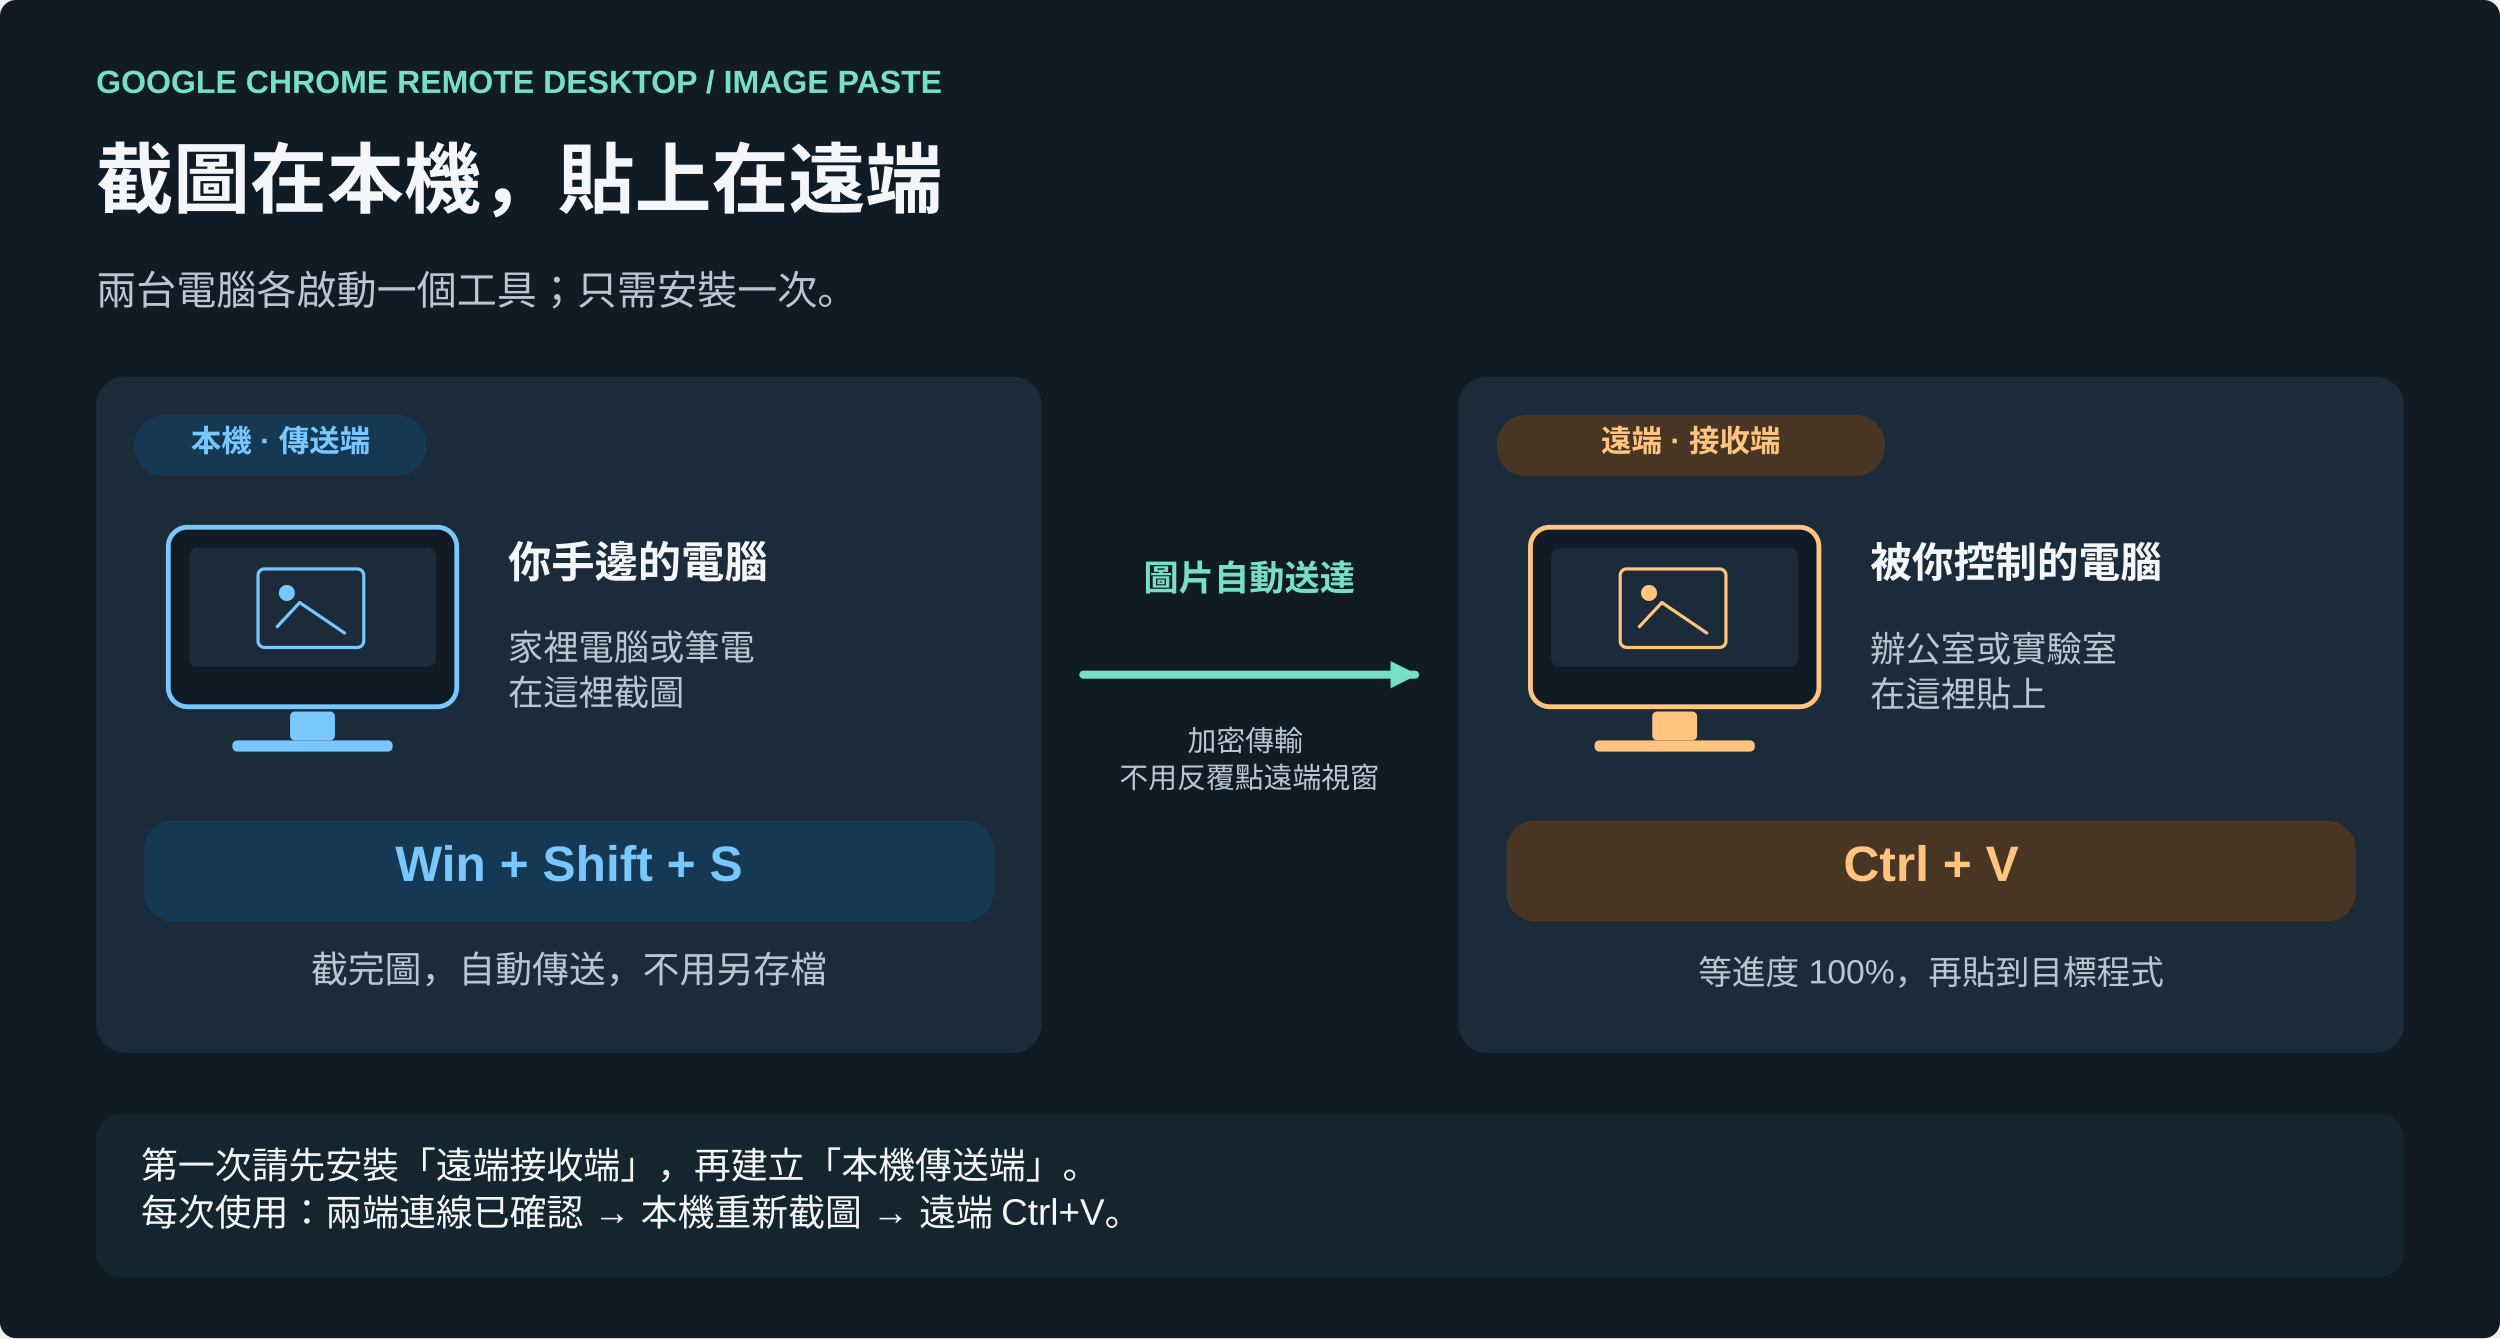
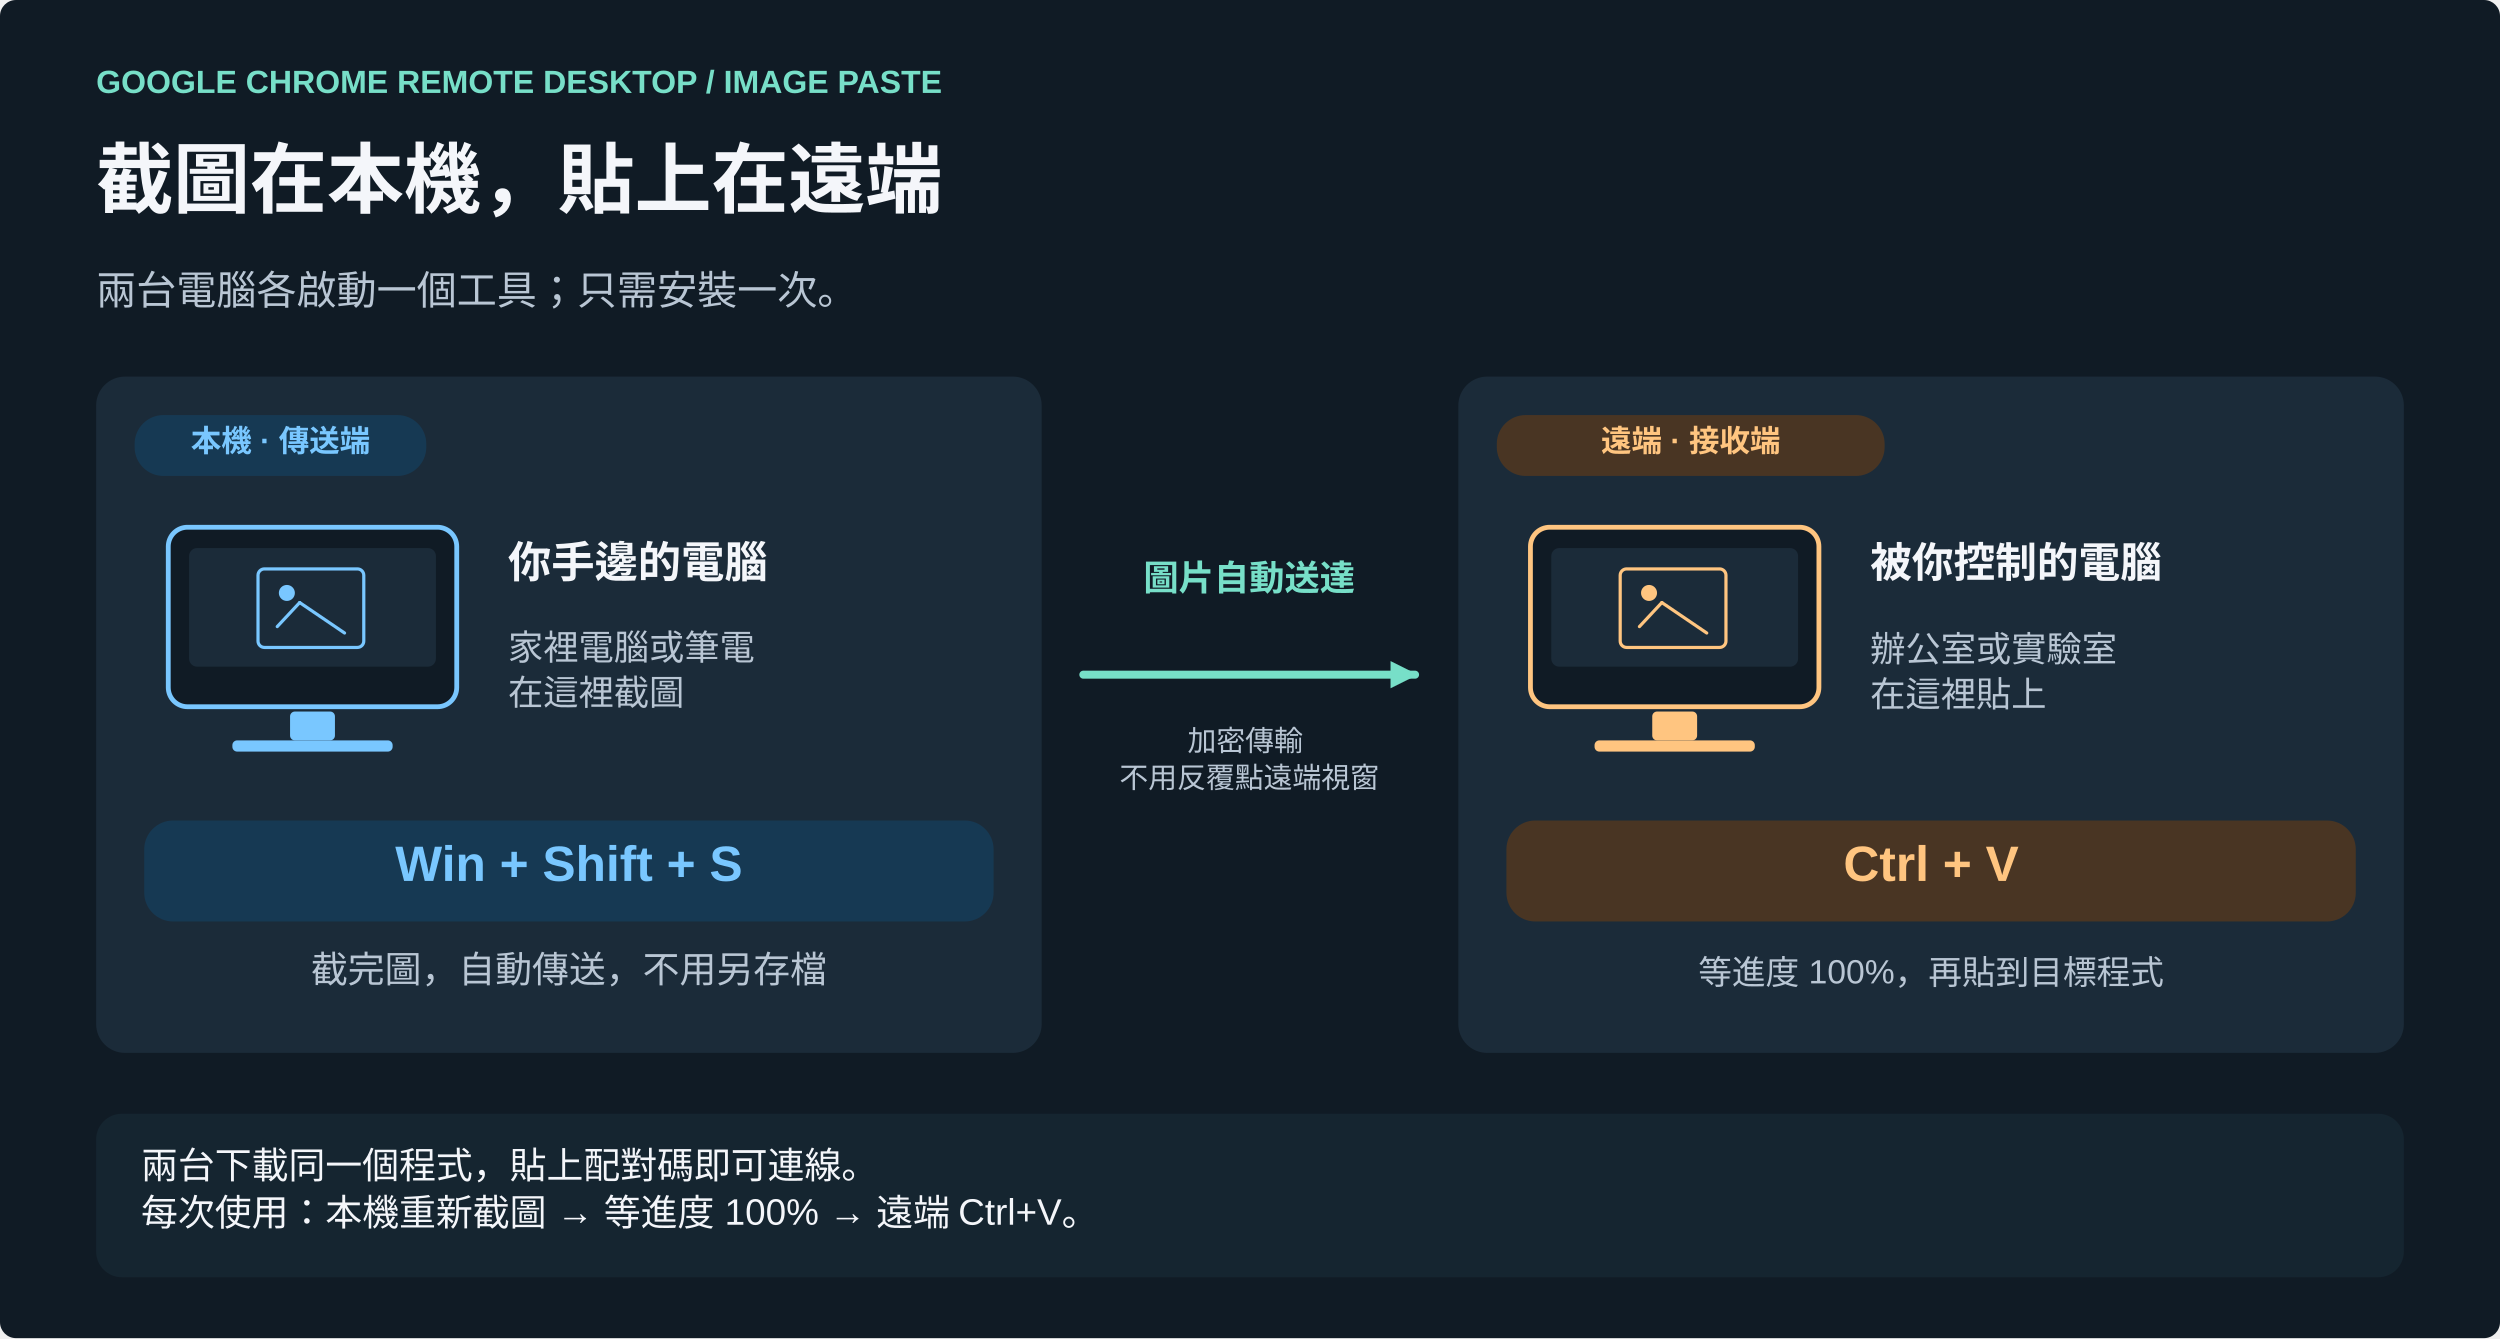
<svg xmlns="http://www.w3.org/2000/svg" class="stage" id="stage" viewBox="0 0 1560 835" aria-label="overview-zh分層編輯畫布">
  <defs>
    <marker id="arrowhead" viewBox="0 0 10 10" refX="9" refY="5" markerWidth="8" markerHeight="8" orient="auto-start-reverse">
      <path d="M0 0L10 5L0 10Z" fill="context-stroke" />
    </marker>
  </defs>
  <rect id="stage-background" x="0" y="0" width="1560" height="835" rx="10" ry="10" fill="#fff" style="fill: rgb(16, 27, 37); fill-opacity: 1;" />
  <g id="scene">
    <rect class="item" data-id="guide-4" data-paint-layer="fill" data-outline-only="false" data-locked="false" data-fillable="true" x="60" y="235" width="590" height="422" rx="18" fill="#1b2b39" fill-opacity="1" stroke="none" stroke-width="2" transform="rotate(0 355 446)" />
    <rect class="item" data-id="guide-5" data-paint-layer="fill" data-outline-only="false" data-locked="false" data-fillable="true" x="910" y="235" width="590" height="422" rx="18" fill="#1b2b39" fill-opacity="1" stroke="none" stroke-width="2" transform="rotate(0 1205 446)" />
    <rect class="item" data-id="guide-6" data-paint-layer="fill" data-outline-only="false" data-locked="false" data-fillable="true" x="84" y="259" width="182" height="38" rx="18" fill="#163953" fill-opacity="1" stroke="none" stroke-width="2" transform="rotate(0 175 278)" />
    <rect class="item" data-id="guide-8" data-paint-layer="fill" data-outline-only="false" data-locked="false" data-fillable="true" x="934" y="259" width="242" height="38" rx="18" fill="#493523" fill-opacity="1" stroke="none" stroke-width="2" transform="rotate(0 1055 278)" />
    <rect class="item" data-id="guide-10" data-paint-layer="fill" data-outline-only="false" data-locked="false" data-fillable="true" x="105" y="329" width="180" height="112" rx="12" fill="#101b25" fill-opacity="1" stroke="#79c7ff" stroke-width="0" transform="rotate(0 195 385)" />
    <rect class="item" data-id="guide-11" data-paint-layer="fill" data-outline-only="false" data-locked="false" data-fillable="true" x="118" y="342" width="154" height="74" rx="5" fill="#1b2b39" fill-opacity="1" stroke="none" stroke-width="2" transform="rotate(0 195 379)" />
    <rect class="item" data-id="guide-12" data-paint-layer="fill" data-outline-only="false" data-locked="false" data-fillable="true" x="181" y="444" width="28" height="18" rx="3" fill="#79c7ff" fill-opacity="1" stroke="none" stroke-width="2" transform="rotate(0 195 453)" />
    <rect class="item" data-id="guide-13" data-paint-layer="fill" data-outline-only="false" data-locked="false" data-fillable="true" x="145" y="462" width="100" height="7" rx="3" fill="#79c7ff" fill-opacity="1" stroke="none" stroke-width="2" transform="rotate(0 195 465.5)" />
    <ellipse class="item" data-id="guide-15" data-paint-layer="fill" data-outline-only="false" data-locked="false" data-fillable="true" cx="179" cy="370" rx="5" ry="5" fill="#79c7ff" fill-opacity="1" stroke="none" stroke-width="0" transform="rotate(0 179 370)" />
    <rect class="item" data-id="guide-18" data-paint-layer="fill" data-outline-only="false" data-locked="false" data-fillable="true" x="955" y="329" width="180" height="112" rx="12" fill="#101b25" fill-opacity="1" stroke="#ffc580" stroke-width="0" transform="rotate(0 1045 385)" />
    <rect class="item" data-id="guide-19" data-paint-layer="fill" data-outline-only="false" data-locked="false" data-fillable="true" x="968" y="342" width="154" height="74" rx="5" fill="#1b2b39" fill-opacity="1" stroke="none" stroke-width="2" transform="rotate(0 1045 379)" />
    <rect class="item" data-id="guide-20" data-paint-layer="fill" data-outline-only="false" data-locked="false" data-fillable="true" x="1031" y="444" width="28" height="18" rx="3" fill="#ffc580" fill-opacity="1" stroke="none" stroke-width="2" transform="rotate(0 1045 453)" />
    <rect class="item" data-id="guide-21" data-paint-layer="fill" data-outline-only="false" data-locked="false" data-fillable="true" x="995" y="462" width="100" height="7" rx="3" fill="#ffc580" fill-opacity="1" stroke="none" stroke-width="2" transform="rotate(0 1045 465.5)" />
    <ellipse class="item" data-id="guide-23" data-paint-layer="fill" data-outline-only="false" data-locked="false" data-fillable="true" cx="1029" cy="370" rx="5" ry="5" fill="#ffc580" fill-opacity="1" stroke="none" stroke-width="0" transform="rotate(0 1029 370)" />
    <rect class="item" data-id="guide-30" data-paint-layer="fill" data-outline-only="false" data-locked="false" data-fillable="true" x="90" y="512" width="530" height="63" rx="18" fill="#163953" fill-opacity="1" stroke="none" stroke-width="2" transform="rotate(0 355 543.5)" />
    <rect class="item" data-id="guide-32" data-paint-layer="fill" data-outline-only="false" data-locked="false" data-fillable="true" x="940" y="512" width="530" height="63" rx="18" fill="#493523" fill-opacity="1" stroke="none" stroke-width="2" transform="rotate(0 1205 543.5)" />
    <rect class="item" data-id="guide-39" data-paint-layer="fill" data-outline-only="false" data-locked="false" data-fillable="true" x="60" y="695" width="1440" height="102" rx="16" fill="#152530" fill-opacity="1" stroke="none" stroke-width="2" transform="rotate(0 780 746)" />
    <text class="item" data-id="guide-1" x="60" y="58" style="font-family:Microsoft JhengHei, Segoe UI, Arial, sans-serif" font-size="20" font-weight="700" font-style="normal" text-anchor="start" fill="#77dfc8" transform="rotate(0 750 54)">
      <tspan x="60" y="58">GOOGLE CHROME REMOTE DESKTOP  /  IMAGE PASTE</tspan>
    </text>
    <text class="item" data-id="guide-2" x="60" y="129.1" style="font-family:Microsoft JhengHei, Segoe UI, Arial, sans-serif" font-size="48" font-weight="700" font-style="normal" text-anchor="start" fill="#f4f6fa" transform="rotate(0 760 119.5)">
      <tspan x="60" y="129.1">截圖在本機，貼上在遠端</tspan>
    </text>
    <text class="item" data-id="guide-3" x="60" y="190" style="font-family:Microsoft JhengHei, Segoe UI, Arial, sans-serif" font-size="25" font-weight="400" font-style="normal" text-anchor="start" fill="#b9c6d4" transform="rotate(0 760 185)">
      <tspan x="60" y="190">兩台電腦各啟動一個工具；只需安裝一次。</tspan>
    </text>
    <text class="item" data-id="guide-7" x="175" y="281.8" style="font-family:Microsoft JhengHei, Segoe UI, Arial, sans-serif" font-size="19" font-weight="700" font-style="normal" text-anchor="middle" fill="#79c7ff" transform="rotate(0 175 278)">
      <tspan x="175" y="281.8">本機 · 傳送端</tspan>
    </text>
    <text class="item" data-id="guide-9" x="1055" y="281.8" style="font-family:Microsoft JhengHei, Segoe UI, Arial, sans-serif" font-size="19" font-weight="700" font-style="normal" text-anchor="middle" fill="#ffc580" transform="rotate(0 1055 278)">
      <tspan x="1055" y="281.8">遠端 · 接收端</tspan>
    </text>
    <rect class="item" data-id="guide-10" data-paint-layer="line" data-outline-only="true" data-locked="false" data-fillable="true" x="105" y="329" width="180" height="112" rx="12" fill="#101b25" fill-opacity="0" stroke="#79c7ff" stroke-width="3" transform="rotate(0 195 385)" />
    <rect class="item" data-id="guide-14" data-paint-layer="foreground" data-outline-only="true" data-locked="false" data-fillable="true" x="161" y="355" width="66" height="49" rx="4" fill="none" fill-opacity="1" stroke="#79c7ff" stroke-width="2" transform="rotate(0 194 379.5)" />
    <g data-id="guide-16" data-paint-layer="foreground" data-outline-only="true" data-locked="false" data-fillable="false" data-perfect-arc="false" data-attach-start="" data-attach-end="">
      <defs>
        <marker id="main-head-guide-16" viewBox="0 0 10 10" refX="9" refY="5" markerUnits="userSpaceOnUse" markerWidth="10" markerHeight="10" orient="auto-start-reverse">
          <path d="M0 0L10 5L0 10Z" fill="#79c7ff" />
        </marker>
      </defs>
      <path class="arrow-line" d="M173 391 C173 391 187 376 187 376" stroke="#79c7ff" stroke-width="2" stroke-linecap="round" stroke-linejoin="round" style="fill:none;fill-opacity:0" />
    </g>
    <g data-id="guide-17" data-paint-layer="foreground" data-outline-only="true" data-locked="false" data-fillable="false" data-perfect-arc="false" data-attach-start="" data-attach-end="">
      <defs>
        <marker id="main-head-guide-17" viewBox="0 0 10 10" refX="9" refY="5" markerUnits="userSpaceOnUse" markerWidth="10" markerHeight="10" orient="auto-start-reverse">
          <path d="M0 0L10 5L0 10Z" fill="#79c7ff" />
        </marker>
      </defs>
      <path class="arrow-line" d="M187 376 C187 376 215 395 215 395" stroke="#79c7ff" stroke-width="2" stroke-linecap="round" stroke-linejoin="round" style="fill:none;fill-opacity:0" />
    </g>
    <rect class="item" data-id="guide-18" data-paint-layer="line" data-outline-only="true" data-locked="false" data-fillable="true" x="955" y="329" width="180" height="112" rx="12" fill="#101b25" fill-opacity="0" stroke="#ffc580" stroke-width="3" transform="rotate(0 1045 385)" />
    <rect class="item" data-id="guide-22" data-paint-layer="foreground" data-outline-only="true" data-locked="false" data-fillable="true" x="1011" y="355" width="66" height="49" rx="4" fill="none" fill-opacity="1" stroke="#ffc580" stroke-width="2" transform="rotate(0 1044 379.5)" />
    <g data-id="guide-24" data-paint-layer="foreground" data-outline-only="true" data-locked="false" data-fillable="false" data-perfect-arc="false" data-attach-start="" data-attach-end="">
      <defs>
        <marker id="main-head-guide-24" viewBox="0 0 10 10" refX="9" refY="5" markerUnits="userSpaceOnUse" markerWidth="10" markerHeight="10" orient="auto-start-reverse">
          <path d="M0 0L10 5L0 10Z" fill="#ffc580" />
        </marker>
      </defs>
      <path class="arrow-line" d="M1023 391 C1023 391 1037 376 1037 376" stroke="#ffc580" stroke-width="2" stroke-linecap="round" stroke-linejoin="round" style="fill:none;fill-opacity:0" />
    </g>
    <g data-id="guide-25" data-paint-layer="foreground" data-outline-only="true" data-locked="false" data-fillable="false" data-perfect-arc="false" data-attach-start="" data-attach-end="">
      <defs>
        <marker id="main-head-guide-25" viewBox="0 0 10 10" refX="9" refY="5" markerUnits="userSpaceOnUse" markerWidth="10" markerHeight="10" orient="auto-start-reverse">
          <path d="M0 0L10 5L0 10Z" fill="#ffc580" />
        </marker>
      </defs>
      <path class="arrow-line" d="M1037 376 C1037 376 1065 395 1065 395" stroke="#ffc580" stroke-width="2" stroke-linecap="round" stroke-linejoin="round" style="fill:none;fill-opacity:0" />
    </g>
    <text class="item" data-id="guide-26" x="317" y="360.4" style="font-family:Microsoft JhengHei, Segoe UI, Arial, sans-serif" font-size="27" font-weight="700" font-style="normal" text-anchor="start" fill="#f4f6fa" transform="rotate(0 467 355)">
      <tspan x="317" y="360.4">你手邊的電腦</tspan>
    </text>
    <text class="item" data-id="guide-27" x="317" y="411.82" style="font-family:Microsoft JhengHei, Segoe UI, Arial, sans-serif" font-size="22" font-weight="400" font-style="normal" text-anchor="start" fill="#b9c6d4" transform="rotate(0 462 421.5)">
      <tspan x="317" y="411.82">家裡電腦或筆電</tspan>
      <tspan x="317" y="439.98">在這裡截圖</tspan>
    </text>
    <text class="item" data-id="guide-28" x="1167" y="360.2" style="font-family:Microsoft JhengHei, Segoe UI, Arial, sans-serif" font-size="26" font-weight="700" font-style="normal" text-anchor="start" fill="#f4f6fa" transform="rotate(0 1318 355)">
      <tspan x="1167" y="360.2">被你控制的電腦</tspan>
    </text>
    <text class="item" data-id="guide-29" x="1167" y="412.82" style="font-family:Microsoft JhengHei, Segoe UI, Arial, sans-serif" font-size="22" font-weight="400" font-style="normal" text-anchor="start" fill="#b9c6d4" transform="rotate(0 1307 422.5)">
      <tspan x="1167" y="412.82">辦公室或實驗室</tspan>
      <tspan x="1167" y="440.98">在這裡貼上</tspan>
    </text>
    <text class="item" data-id="guide-31" x="355" y="549.7" style="font-family:Microsoft JhengHei, Segoe UI, Arial, sans-serif" font-size="31" font-weight="700" font-style="normal" text-anchor="middle" fill="#79c7ff" transform="rotate(0 355 543.5)">
      <tspan x="355" y="549.7">Win + Shift + S</tspan>
    </text>
    <text class="item" data-id="guide-33" x="1205" y="549.7" style="font-family:Microsoft JhengHei, Segoe UI, Arial, sans-serif" font-size="31" font-weight="700" font-style="normal" text-anchor="middle" fill="#ffc580" transform="rotate(0 1205 543.5)">
      <tspan x="1205" y="549.7">Ctrl + V</tspan>
    </text>
    <text class="item" data-id="guide-34" x="355" y="613.1" style="font-family:Microsoft JhengHei, Segoe UI, Arial, sans-serif" font-size="23" font-weight="400" font-style="normal" text-anchor="middle" fill="#b9c6d4" transform="rotate(0 355 608.5)">
      <tspan x="355" y="613.1">截完圖，自動傳送，不用另存檔</tspan>
    </text>
    <text class="item" data-id="guide-35" x="1205" y="614.2" style="font-family:Microsoft JhengHei, Segoe UI, Arial, sans-serif" font-size="21" font-weight="400" font-style="normal" text-anchor="middle" fill="#b9c6d4" transform="rotate(0 1205 610)">
      <tspan x="1205" y="614.2">等進度 100%，再貼到目標程式</tspan>
    </text>
    <g data-id="guide-36" data-paint-layer="foreground" data-outline-only="true" data-locked="false" data-fillable="false" data-perfect-arc="false" data-attach-start="" data-attach-end="">
      <defs>
        <marker id="main-head-guide-36" viewBox="0 0 10 10" refX="9" refY="5" markerUnits="userSpaceOnUse" markerWidth="17" markerHeight="17" orient="auto-start-reverse">
          <path d="M0 0L10 5L0 10Z" fill="#77dfc8" />
        </marker>
      </defs>
      <path class="arrow-line" d="M676 421 C676 421 883 421 883 421" stroke="#77dfc8" stroke-width="5" stroke-linecap="round" stroke-linejoin="round" style="fill:none;fill-opacity:0" marker-end="url(#main-head-guide-36)" />
    </g>
    <text class="item" data-id="guide-37" x="779.5" y="368.4" style="font-family:Microsoft JhengHei, Segoe UI, Arial, sans-serif" font-size="22" font-weight="700" font-style="normal" text-anchor="middle" fill="#77dfc8" transform="rotate(0 779.5 364)">
      <tspan x="779.5" y="368.4">圖片自動送達</tspan>
    </text>
    <text class="item" data-id="guide-38" x="779.5" y="468.58" style="font-family:Microsoft JhengHei, Segoe UI, Arial, sans-serif" font-size="18" font-weight="400" font-style="normal" text-anchor="middle" fill="#b9c6d4" transform="rotate(0 779.5 476.5)">
      <tspan x="779.5" y="468.58">加密傳輸</tspan>
      <tspan x="779.5" y="491.62">不用反覆點遠端視窗</tspan>
    </text>
    <text class="item" data-id="guide-40" x="88" y="735.38" style="font-family:Microsoft JhengHei, Segoe UI, Arial, sans-serif" font-size="23" font-weight="400" font-style="normal" text-anchor="start" fill="#f4f6fa" transform="rotate(0 781 745.5)">
-       <tspan x="88" y="735.38">第一次請先安裝「遠端接收端」，再建立「本機傳送端」。</tspan>
-       <tspan x="88" y="764.82">每次使用：兩端連線已確認 → 本機重新截圖 → 遠端 Ctrl+V。</tspan>
+       <tspan x="88" y="735.38">兩台下載同一個程式，貼上配對碼即可連線。</tspan>
+       <tspan x="88" y="764.82">每次使用：本機重新截圖 → 等進度 100% → 遠端 Ctrl+V。</tspan>
    </text>
  </g>
  <g id="cut-preview" pointer-events="none" />
</svg>
